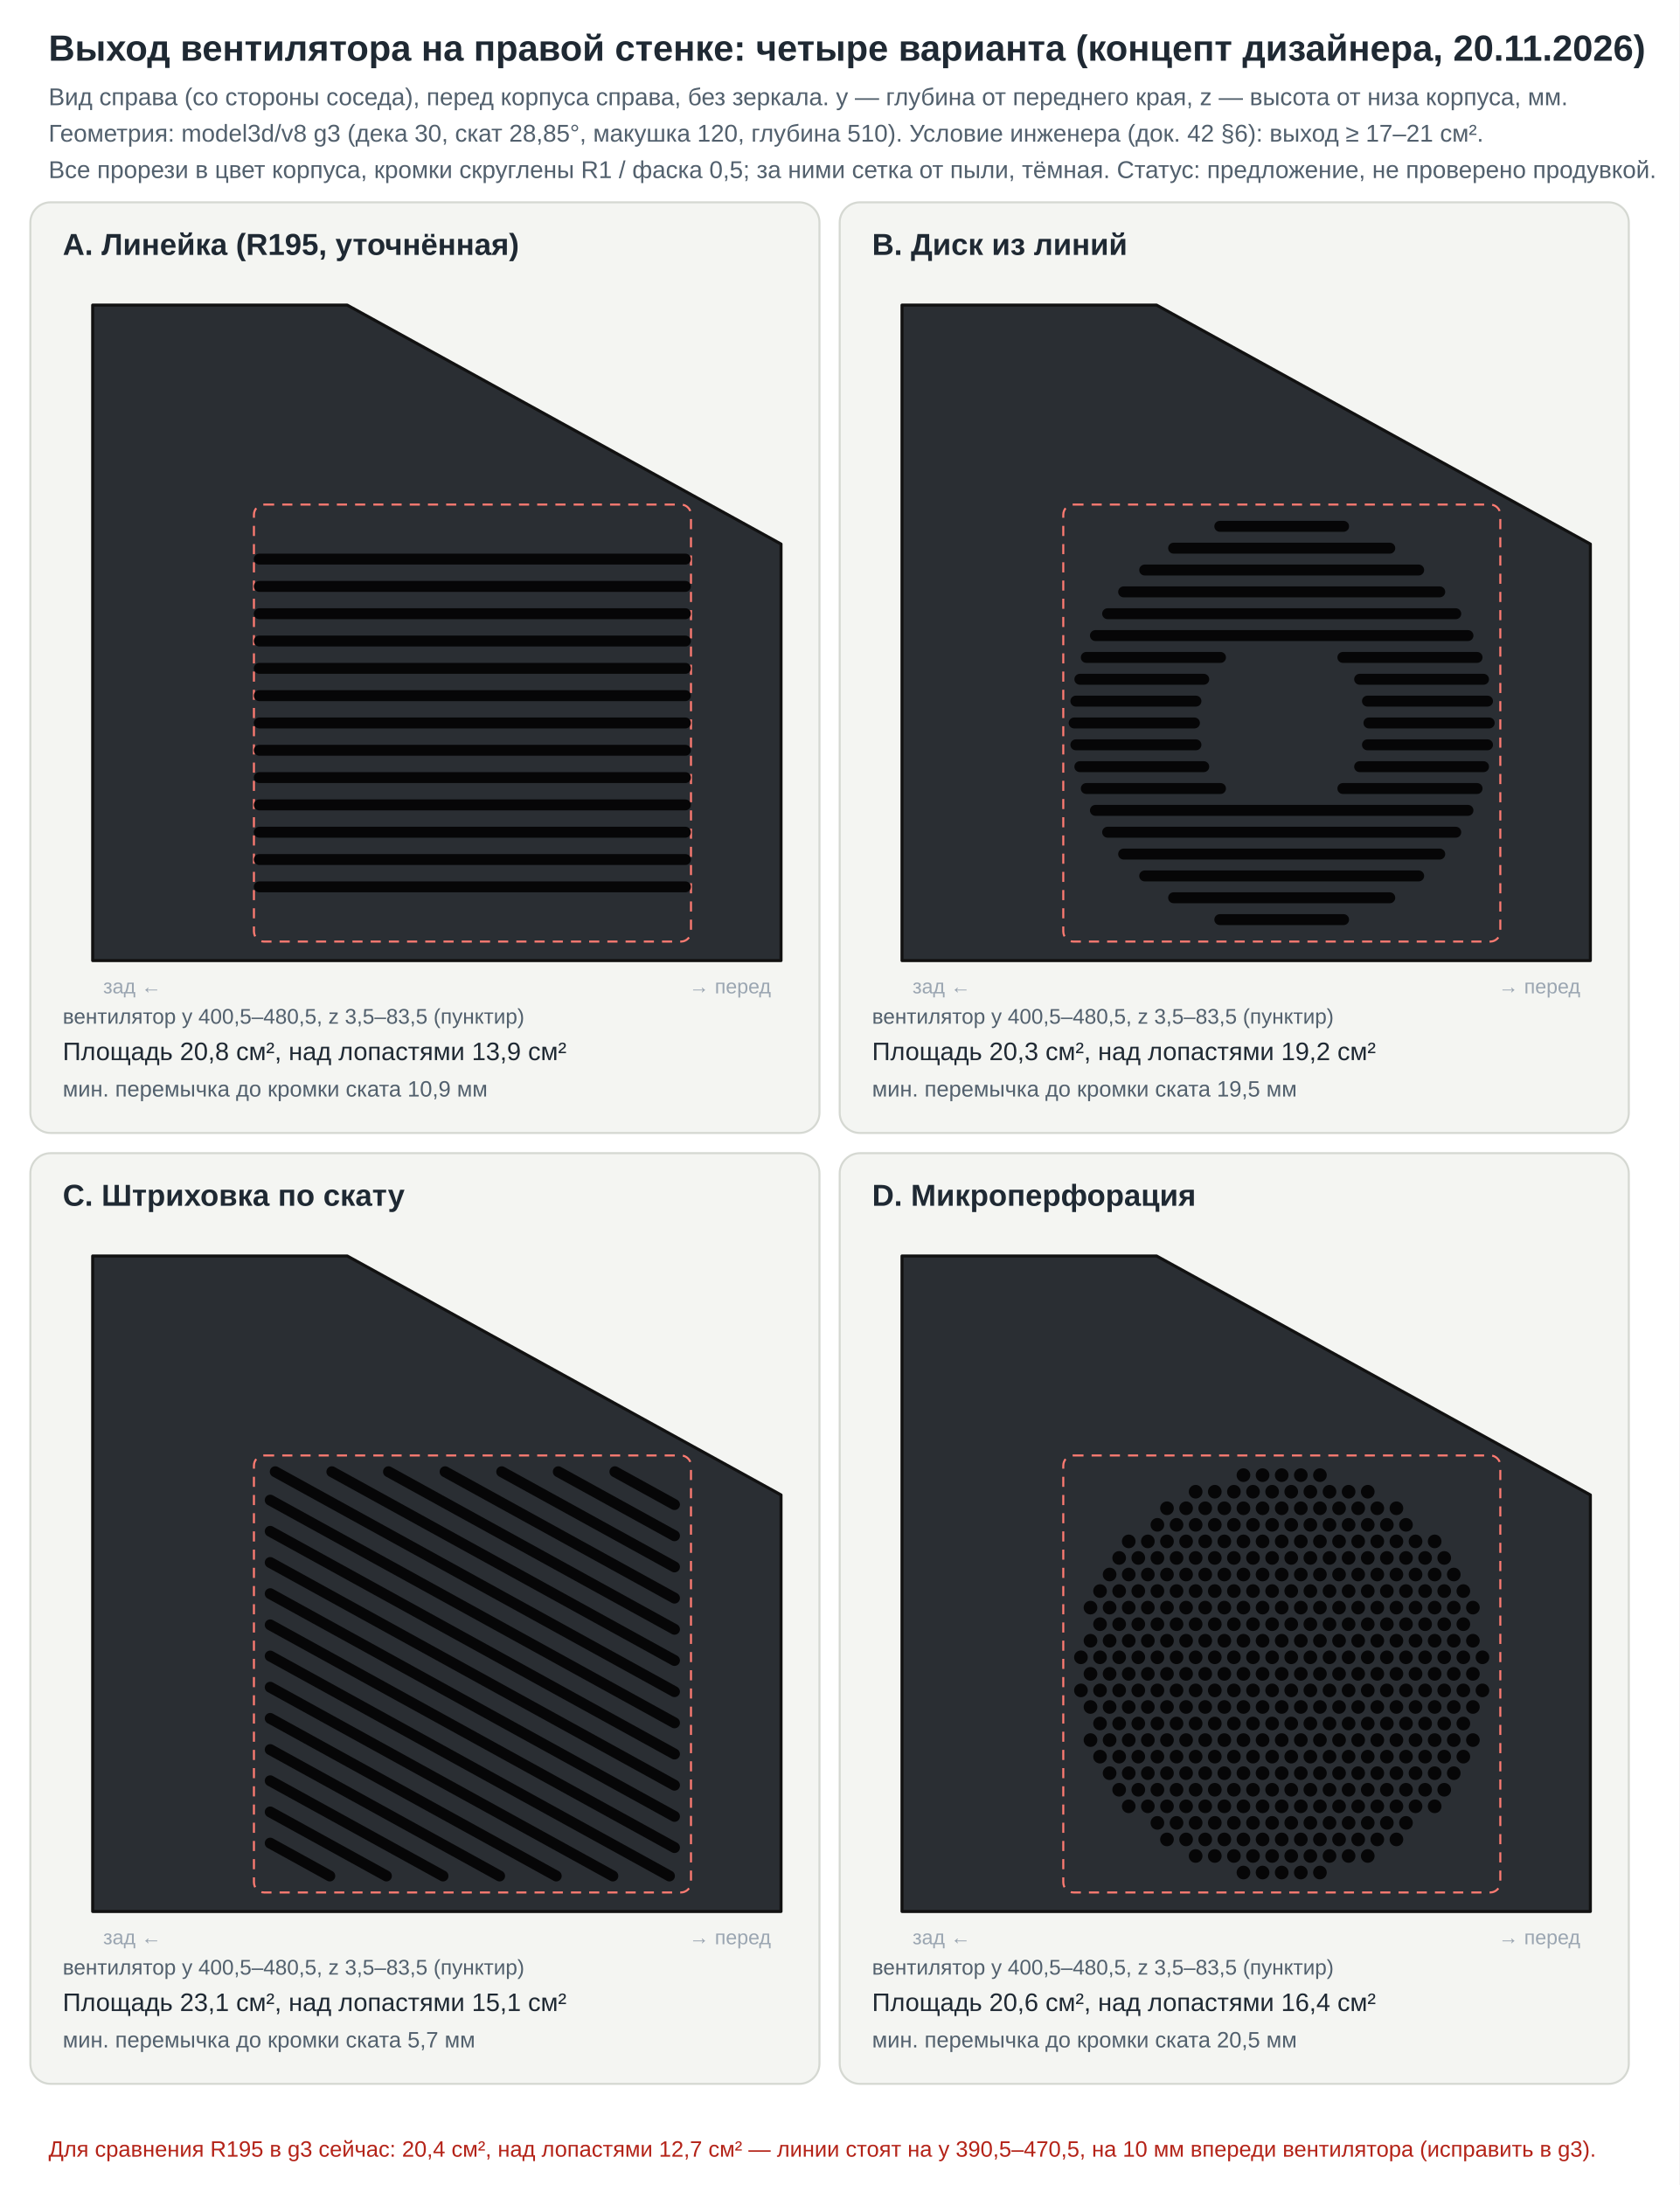
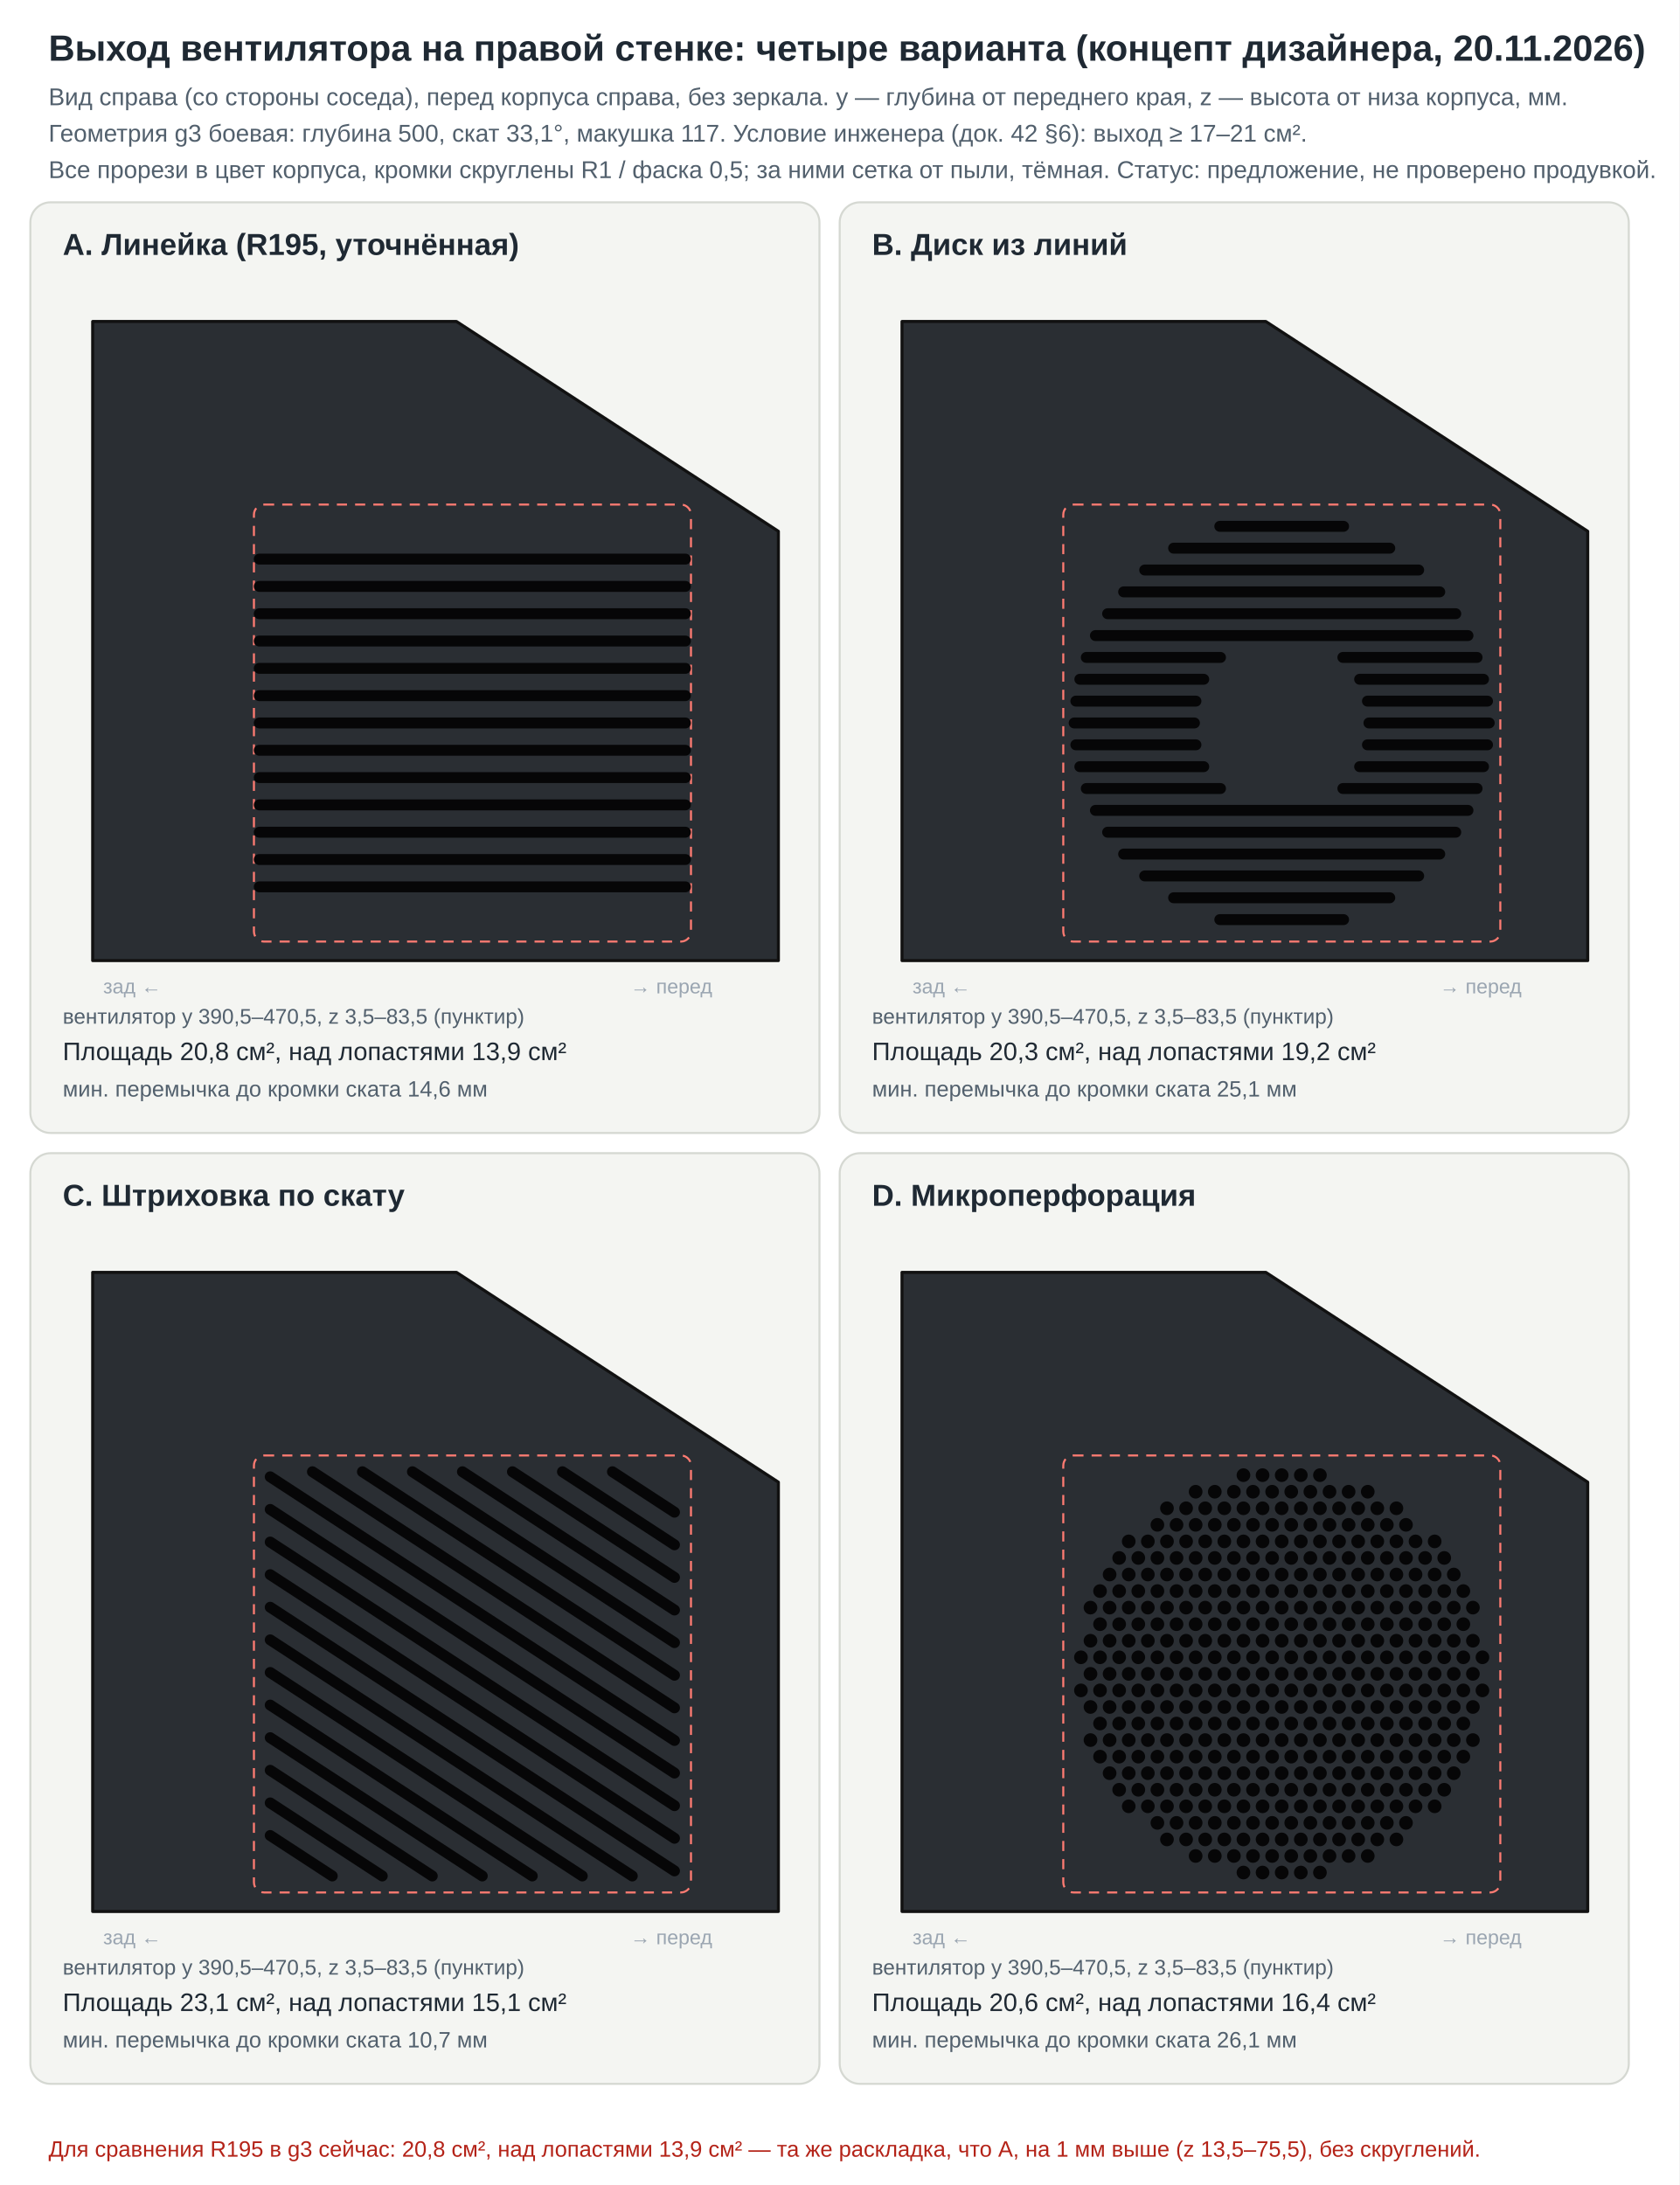
<svg xmlns="http://www.w3.org/2000/svg" viewBox="0 0 830 1080" width="830" height="1080" font-family="Segoe UI, Arial, sans-serif">
  <rect width="100%" height="100%" fill="#fff" />
  <text x="24" y="30" font-size="18" font-weight="700" fill="#1f2933">Выход вентилятора на правой стенке: четыре варианта (концепт дизайнера, 20.11.2026)</text>
  <text x="24" y="52" font-size="12" fill="#52606d">Вид справа (со стороны соседа), перед корпуса справа, без зеркала. y — глубина от переднего края, z — высота от низа корпуса, мм.</text>
-   <text x="24" y="70" font-size="12" fill="#52606d">Геометрия: model3d/v8 g3 (дека 30, скат 28,85°, макушка 120, глубина 510). Условие инженера (док. 42 §6): выход ≥ 17–21 см².</text>
+   <text x="24" y="70" font-size="12" fill="#52606d">Геометрия g3 боевая: глубина 500, скат 33,1°, макушка 117. Условие инженера (док. 42 §6): выход ≥ 17–21 см².</text>
  <text x="24" y="88" font-size="12" fill="#52606d">Все прорези в цвет корпуса, кромки скруглены R1 / фаска 0,5; за ними сетка от пыли, тёмная. Статус: предложение, не проверено продувкой.</text>
  <rect x="15" y="100" width="390" height="460" rx="10" fill="#f4f5f2" stroke="#d5d8d2" />
  <text x="31" y="126" font-size="15" font-weight="700" fill="#1f2933">A. Линейка (R195, уточнённая)</text>
-   <polygon points="386.0,474.8 386.0,268.9 342.8,245.1 171.6,150.8 45.8,150.8 45.8,474.8" fill="#2a2e33" stroke="#111" stroke-width="1.5" stroke-linejoin="round" />
+   <polygon points="384.7,474.8 384.7,262.6 225.6,158.9 45.8,158.9 45.8,474.8" fill="#2a2e33" stroke="#111" stroke-width="1.5" stroke-linejoin="round" />
  <rect x="125.5" y="249.4" width="216.0" height="216.0" rx="5" fill="none" stroke="#ff7b72" stroke-width="1" stroke-dasharray="5 4" />
  <rect x="125.45" y="435.65" width="216.00" height="5.40" rx="2.70" fill="#060607" />
  <rect x="125.45" y="422.15" width="216.00" height="5.40" rx="2.70" fill="#060607" />
  <rect x="125.45" y="408.65" width="216.00" height="5.40" rx="2.70" fill="#060607" />
  <rect x="125.45" y="395.15" width="216.00" height="5.40" rx="2.70" fill="#060607" />
  <rect x="125.45" y="381.65" width="216.00" height="5.40" rx="2.70" fill="#060607" />
  <rect x="125.45" y="368.15" width="216.00" height="5.40" rx="2.70" fill="#060607" />
  <rect x="125.45" y="354.65" width="216.00" height="5.40" rx="2.70" fill="#060607" />
  <rect x="125.45" y="341.15" width="216.00" height="5.40" rx="2.70" fill="#060607" />
  <rect x="125.45" y="327.65" width="216.00" height="5.40" rx="2.70" fill="#060607" />
  <rect x="125.45" y="314.15" width="216.00" height="5.40" rx="2.70" fill="#060607" />
  <rect x="125.45" y="300.65" width="216.00" height="5.40" rx="2.70" fill="#060607" />
  <rect x="125.45" y="287.15" width="216.00" height="5.40" rx="2.70" fill="#060607" />
  <rect x="125.45" y="273.65" width="216.00" height="5.40" rx="2.70" fill="#060607" />
-   <text x="31" y="506" font-size="10.5" fill="#52606d">вентилятор y 400,5–480,5, z 3,5–83,5 (пунктир)</text>
+   <text x="31" y="506" font-size="10.5" fill="#52606d">вентилятор y 390,5–470,5, z 3,5–83,5 (пунктир)</text>
  <text x="31" y="524" font-size="12.5" fill="#1f2933">Площадь 20,8 см², над лопастями 13,9 см²</text>
-   <text x="31" y="542" font-size="11" fill="#52606d">мин. перемычка до кромки ската 10,9 мм</text>
+   <text x="31" y="542" font-size="11" fill="#52606d">мин. перемычка до кромки ската 14,6 мм</text>
  <text x="51" y="491" font-size="10" fill="#9aa5b1">зад ←</text>
-   <text x="381" y="491" font-size="10" fill="#9aa5b1" text-anchor="end">→ перед</text>
+   <text x="352" y="491" font-size="10" fill="#9aa5b1" text-anchor="end">→ перед</text>
  <rect x="415" y="100" width="390" height="460" rx="10" fill="#f4f5f2" stroke="#d5d8d2" />
  <text x="431" y="126" font-size="15" font-weight="700" fill="#1f2933">B. Диск из линий</text>
-   <polygon points="786.0,474.8 786.0,268.9 742.8,245.1 571.6,150.8 445.8,150.8 445.8,474.8" fill="#2a2e33" stroke="#111" stroke-width="1.5" stroke-linejoin="round" />
+   <polygon points="784.7,474.8 784.7,262.6 625.6,158.9 445.8,158.9 445.8,474.8" fill="#2a2e33" stroke="#111" stroke-width="1.5" stroke-linejoin="round" />
  <rect x="525.5" y="249.4" width="216.0" height="216.0" rx="5" fill="none" stroke="#ff7b72" stroke-width="1" stroke-dasharray="5 4" />
  <rect x="600.16" y="451.85" width="66.58" height="5.40" rx="2.70" fill="#060607" />
  <rect x="577.33" y="441.05" width="112.24" height="5.40" rx="2.70" fill="#060607" />
  <rect x="563.04" y="430.25" width="140.81" height="5.40" rx="2.70" fill="#060607" />
  <rect x="552.63" y="419.45" width="161.64" height="5.40" rx="2.70" fill="#060607" />
  <rect x="544.72" y="408.65" width="177.46" height="5.40" rx="2.70" fill="#060607" />
  <rect x="538.68" y="397.85" width="189.54" height="5.40" rx="2.70" fill="#060607" />
  <rect x="660.98" y="387.05" width="71.74" height="5.40" rx="2.70" fill="#060607" />
  <rect x="534.17" y="387.05" width="71.74" height="5.40" rx="2.70" fill="#060607" />
  <rect x="669.27" y="376.25" width="66.64" height="5.40" rx="2.70" fill="#060607" />
  <rect x="530.99" y="376.25" width="66.64" height="5.40" rx="2.70" fill="#060607" />
  <rect x="673.13" y="365.45" width="64.75" height="5.40" rx="2.70" fill="#060607" />
  <rect x="529.02" y="365.45" width="64.75" height="5.40" rx="2.70" fill="#060607" />
  <rect x="673.86" y="354.65" width="64.86" height="5.40" rx="2.70" fill="#060607" />
  <rect x="528.18" y="354.65" width="64.86" height="5.40" rx="2.70" fill="#060607" />
  <rect x="673.13" y="343.85" width="64.75" height="5.40" rx="2.70" fill="#060607" />
  <rect x="529.02" y="343.85" width="64.75" height="5.40" rx="2.70" fill="#060607" />
  <rect x="669.27" y="333.05" width="66.64" height="5.40" rx="2.70" fill="#060607" />
  <rect x="530.99" y="333.05" width="66.64" height="5.40" rx="2.70" fill="#060607" />
  <rect x="660.98" y="322.25" width="71.74" height="5.40" rx="2.70" fill="#060607" />
  <rect x="534.17" y="322.25" width="71.74" height="5.40" rx="2.70" fill="#060607" />
  <rect x="538.68" y="311.45" width="189.54" height="5.40" rx="2.70" fill="#060607" />
  <rect x="544.72" y="300.65" width="177.46" height="5.40" rx="2.70" fill="#060607" />
  <rect x="552.63" y="289.85" width="161.64" height="5.40" rx="2.70" fill="#060607" />
  <rect x="563.04" y="279.05" width="140.81" height="5.40" rx="2.70" fill="#060607" />
  <rect x="577.33" y="268.25" width="112.24" height="5.40" rx="2.70" fill="#060607" />
  <rect x="600.16" y="257.45" width="66.58" height="5.40" rx="2.70" fill="#060607" />
-   <text x="431" y="506" font-size="10.5" fill="#52606d">вентилятор y 400,5–480,5, z 3,5–83,5 (пунктир)</text>
+   <text x="431" y="506" font-size="10.5" fill="#52606d">вентилятор y 390,5–470,5, z 3,5–83,5 (пунктир)</text>
  <text x="431" y="524" font-size="12.5" fill="#1f2933">Площадь 20,3 см², над лопастями 19,2 см²</text>
-   <text x="431" y="542" font-size="11" fill="#52606d">мин. перемычка до кромки ската 19,5 мм</text>
+   <text x="431" y="542" font-size="11" fill="#52606d">мин. перемычка до кромки ската 25,1 мм</text>
  <text x="451" y="491" font-size="10" fill="#9aa5b1">зад ←</text>
-   <text x="781" y="491" font-size="10" fill="#9aa5b1" text-anchor="end">→ перед</text>
+   <text x="752" y="491" font-size="10" fill="#9aa5b1" text-anchor="end">→ перед</text>
  <rect x="15" y="570" width="390" height="460" rx="10" fill="#f4f5f2" stroke="#d5d8d2" />
  <text x="31" y="596" font-size="15" font-weight="700" fill="#1f2933">C. Штриховка по скату</text>
-   <polygon points="386.0,944.8 386.0,738.9 342.8,715.1 171.6,620.8 45.8,620.8 45.8,944.8" fill="#2a2e33" stroke="#111" stroke-width="1.5" stroke-linejoin="round" />
+   <polygon points="384.7,944.8 384.7,732.6 225.6,628.9 45.8,628.9 45.8,944.8" fill="#2a2e33" stroke="#111" stroke-width="1.5" stroke-linejoin="round" />
  <rect x="125.5" y="719.4" width="216.0" height="216.0" rx="5" fill="none" stroke="#ff7b72" stroke-width="1" stroke-dasharray="5 4" />
-   <line x1="162.99" y1="927.25" x2="133.55" y2="911.03" stroke="#060607" stroke-width="5.40" stroke-linecap="round" />
-   <line x1="190.97" y1="927.25" x2="133.55" y2="895.62" stroke="#060607" stroke-width="5.40" stroke-linecap="round" />
-   <line x1="218.94" y1="927.25" x2="133.55" y2="880.21" stroke="#060607" stroke-width="5.40" stroke-linecap="round" />
-   <line x1="246.92" y1="927.25" x2="133.55" y2="864.79" stroke="#060607" stroke-width="5.40" stroke-linecap="round" />
-   <line x1="274.90" y1="927.25" x2="133.55" y2="849.38" stroke="#060607" stroke-width="5.40" stroke-linecap="round" />
-   <line x1="302.88" y1="927.25" x2="133.55" y2="833.97" stroke="#060607" stroke-width="5.40" stroke-linecap="round" />
-   <line x1="330.86" y1="927.25" x2="133.55" y2="818.55" stroke="#060607" stroke-width="5.40" stroke-linecap="round" />
-   <line x1="333.35" y1="913.21" x2="133.55" y2="803.14" stroke="#060607" stroke-width="5.40" stroke-linecap="round" />
-   <line x1="333.35" y1="897.80" x2="133.55" y2="787.73" stroke="#060607" stroke-width="5.40" stroke-linecap="round" />
-   <line x1="333.35" y1="882.38" x2="133.55" y2="772.32" stroke="#060607" stroke-width="5.40" stroke-linecap="round" />
-   <line x1="333.35" y1="866.97" x2="133.55" y2="756.90" stroke="#060607" stroke-width="5.40" stroke-linecap="round" />
-   <line x1="333.35" y1="851.56" x2="133.55" y2="741.49" stroke="#060607" stroke-width="5.40" stroke-linecap="round" />
-   <line x1="333.35" y1="836.15" x2="136.04" y2="727.45" stroke="#060607" stroke-width="5.40" stroke-linecap="round" />
-   <line x1="333.35" y1="820.73" x2="164.02" y2="727.45" stroke="#060607" stroke-width="5.40" stroke-linecap="round" />
-   <line x1="333.35" y1="805.32" x2="192.00" y2="727.45" stroke="#060607" stroke-width="5.40" stroke-linecap="round" />
-   <line x1="333.35" y1="789.91" x2="219.98" y2="727.45" stroke="#060607" stroke-width="5.40" stroke-linecap="round" />
-   <line x1="333.35" y1="774.49" x2="247.96" y2="727.45" stroke="#060607" stroke-width="5.40" stroke-linecap="round" />
-   <line x1="333.35" y1="759.08" x2="275.93" y2="727.45" stroke="#060607" stroke-width="5.40" stroke-linecap="round" />
-   <line x1="333.35" y1="743.67" x2="303.91" y2="727.45" stroke="#060607" stroke-width="5.40" stroke-linecap="round" />
-   <text x="31" y="976" font-size="10.5" fill="#52606d">вентилятор y 400,5–480,5, z 3,5–83,5 (пунктир)</text>
+   <line x1="164.21" y1="927.25" x2="133.55" y2="907.25" stroke="#060607" stroke-width="5.40" stroke-linecap="round" />
+   <line x1="188.92" y1="927.25" x2="133.55" y2="891.14" stroke="#060607" stroke-width="5.40" stroke-linecap="round" />
+   <line x1="213.64" y1="927.25" x2="133.55" y2="875.02" stroke="#060607" stroke-width="5.40" stroke-linecap="round" />
+   <line x1="238.35" y1="927.25" x2="133.55" y2="858.90" stroke="#060607" stroke-width="5.40" stroke-linecap="round" />
+   <line x1="263.06" y1="927.25" x2="133.55" y2="842.78" stroke="#060607" stroke-width="5.40" stroke-linecap="round" />
+   <line x1="287.78" y1="927.25" x2="133.55" y2="826.67" stroke="#060607" stroke-width="5.40" stroke-linecap="round" />
+   <line x1="312.49" y1="927.25" x2="133.55" y2="810.55" stroke="#060607" stroke-width="5.40" stroke-linecap="round" />
+   <line x1="333.35" y1="924.74" x2="133.55" y2="794.43" stroke="#060607" stroke-width="5.40" stroke-linecap="round" />
+   <line x1="333.35" y1="908.62" x2="133.55" y2="778.32" stroke="#060607" stroke-width="5.40" stroke-linecap="round" />
+   <line x1="333.35" y1="892.50" x2="133.55" y2="762.20" stroke="#060607" stroke-width="5.40" stroke-linecap="round" />
+   <line x1="333.35" y1="876.38" x2="133.55" y2="746.08" stroke="#060607" stroke-width="5.40" stroke-linecap="round" />
+   <line x1="333.35" y1="860.27" x2="133.55" y2="729.96" stroke="#060607" stroke-width="5.40" stroke-linecap="round" />
+   <line x1="333.35" y1="844.15" x2="154.41" y2="727.45" stroke="#060607" stroke-width="5.40" stroke-linecap="round" />
+   <line x1="333.35" y1="828.03" x2="179.12" y2="727.45" stroke="#060607" stroke-width="5.40" stroke-linecap="round" />
+   <line x1="333.35" y1="811.92" x2="203.84" y2="727.45" stroke="#060607" stroke-width="5.40" stroke-linecap="round" />
+   <line x1="333.35" y1="795.80" x2="228.55" y2="727.45" stroke="#060607" stroke-width="5.40" stroke-linecap="round" />
+   <line x1="333.35" y1="779.68" x2="253.26" y2="727.45" stroke="#060607" stroke-width="5.40" stroke-linecap="round" />
+   <line x1="333.35" y1="763.56" x2="277.98" y2="727.45" stroke="#060607" stroke-width="5.40" stroke-linecap="round" />
+   <line x1="333.35" y1="747.45" x2="302.69" y2="727.45" stroke="#060607" stroke-width="5.40" stroke-linecap="round" />
+   <text x="31" y="976" font-size="10.5" fill="#52606d">вентилятор y 390,5–470,5, z 3,5–83,5 (пунктир)</text>
  <text x="31" y="994" font-size="12.5" fill="#1f2933">Площадь 23,1 см², над лопастями 15,1 см²</text>
-   <text x="31" y="1012" font-size="11" fill="#52606d">мин. перемычка до кромки ската 5,7 мм</text>
+   <text x="31" y="1012" font-size="11" fill="#52606d">мин. перемычка до кромки ската 10,7 мм</text>
  <text x="51" y="961" font-size="10" fill="#9aa5b1">зад ←</text>
-   <text x="381" y="961" font-size="10" fill="#9aa5b1" text-anchor="end">→ перед</text>
+   <text x="352" y="961" font-size="10" fill="#9aa5b1" text-anchor="end">→ перед</text>
  <rect x="415" y="570" width="390" height="460" rx="10" fill="#f4f5f2" stroke="#d5d8d2" />
  <text x="431" y="596" font-size="15" font-weight="700" fill="#1f2933">D. Микроперфорация</text>
-   <polygon points="786.0,944.8 786.0,738.9 742.8,715.1 571.6,620.8 445.8,620.8 445.8,944.8" fill="#2a2e33" stroke="#111" stroke-width="1.5" stroke-linejoin="round" />
+   <polygon points="784.7,944.8 784.7,732.6 625.6,628.9 445.8,628.9 445.8,944.8" fill="#2a2e33" stroke="#111" stroke-width="1.5" stroke-linejoin="round" />
  <rect x="525.5" y="719.4" width="216.0" height="216.0" rx="5" fill="none" stroke="#ff7b72" stroke-width="1" stroke-dasharray="5 4" />
  <circle cx="652.35" cy="925.56" r="3.38" fill="#060607" />
  <circle cx="642.90" cy="925.56" r="3.38" fill="#060607" />
  <circle cx="633.45" cy="925.56" r="3.38" fill="#060607" />
  <circle cx="624.00" cy="925.56" r="3.38" fill="#060607" />
  <circle cx="614.55" cy="925.56" r="3.38" fill="#060607" />
  <circle cx="675.98" cy="917.37" r="3.38" fill="#060607" />
  <circle cx="666.52" cy="917.37" r="3.38" fill="#060607" />
  <circle cx="657.08" cy="917.37" r="3.38" fill="#060607" />
  <circle cx="647.62" cy="917.37" r="3.38" fill="#060607" />
  <circle cx="638.17" cy="917.37" r="3.38" fill="#060607" />
  <circle cx="628.73" cy="917.37" r="3.38" fill="#060607" />
  <circle cx="619.27" cy="917.37" r="3.38" fill="#060607" />
  <circle cx="609.83" cy="917.37" r="3.38" fill="#060607" />
  <circle cx="600.38" cy="917.37" r="3.38" fill="#060607" />
  <circle cx="590.92" cy="917.37" r="3.38" fill="#060607" />
  <circle cx="690.15" cy="909.19" r="3.38" fill="#060607" />
  <circle cx="680.70" cy="909.19" r="3.38" fill="#060607" />
  <circle cx="671.25" cy="909.19" r="3.38" fill="#060607" />
  <circle cx="661.80" cy="909.19" r="3.38" fill="#060607" />
  <circle cx="652.35" cy="909.19" r="3.38" fill="#060607" />
  <circle cx="642.90" cy="909.19" r="3.38" fill="#060607" />
  <circle cx="633.45" cy="909.19" r="3.38" fill="#060607" />
  <circle cx="624.00" cy="909.19" r="3.38" fill="#060607" />
  <circle cx="614.55" cy="909.19" r="3.38" fill="#060607" />
  <circle cx="605.10" cy="909.19" r="3.38" fill="#060607" />
  <circle cx="595.65" cy="909.19" r="3.38" fill="#060607" />
  <circle cx="586.20" cy="909.19" r="3.38" fill="#060607" />
  <circle cx="576.75" cy="909.19" r="3.38" fill="#060607" />
  <circle cx="694.88" cy="901.01" r="3.38" fill="#060607" />
  <circle cx="685.42" cy="901.01" r="3.38" fill="#060607" />
  <circle cx="675.98" cy="901.01" r="3.38" fill="#060607" />
  <circle cx="666.52" cy="901.01" r="3.38" fill="#060607" />
  <circle cx="657.08" cy="901.01" r="3.38" fill="#060607" />
  <circle cx="647.62" cy="901.01" r="3.38" fill="#060607" />
  <circle cx="638.17" cy="901.01" r="3.38" fill="#060607" />
  <circle cx="628.73" cy="901.01" r="3.38" fill="#060607" />
  <circle cx="619.27" cy="901.01" r="3.38" fill="#060607" />
  <circle cx="609.83" cy="901.01" r="3.38" fill="#060607" />
  <circle cx="600.38" cy="901.01" r="3.38" fill="#060607" />
  <circle cx="590.92" cy="901.01" r="3.38" fill="#060607" />
  <circle cx="581.48" cy="901.01" r="3.38" fill="#060607" />
  <circle cx="572.02" cy="901.01" r="3.38" fill="#060607" />
  <circle cx="709.05" cy="892.82" r="3.38" fill="#060607" />
  <circle cx="699.60" cy="892.82" r="3.38" fill="#060607" />
  <circle cx="690.15" cy="892.82" r="3.38" fill="#060607" />
  <circle cx="680.70" cy="892.82" r="3.38" fill="#060607" />
  <circle cx="671.25" cy="892.82" r="3.38" fill="#060607" />
  <circle cx="661.80" cy="892.82" r="3.38" fill="#060607" />
  <circle cx="652.35" cy="892.82" r="3.38" fill="#060607" />
  <circle cx="642.90" cy="892.82" r="3.38" fill="#060607" />
  <circle cx="633.45" cy="892.82" r="3.38" fill="#060607" />
  <circle cx="624.00" cy="892.82" r="3.38" fill="#060607" />
  <circle cx="614.55" cy="892.82" r="3.38" fill="#060607" />
  <circle cx="605.10" cy="892.82" r="3.38" fill="#060607" />
  <circle cx="595.65" cy="892.82" r="3.38" fill="#060607" />
  <circle cx="586.20" cy="892.82" r="3.38" fill="#060607" />
  <circle cx="576.75" cy="892.82" r="3.38" fill="#060607" />
  <circle cx="567.30" cy="892.82" r="3.38" fill="#060607" />
  <circle cx="557.85" cy="892.82" r="3.38" fill="#060607" />
  <circle cx="713.78" cy="884.64" r="3.38" fill="#060607" />
  <circle cx="704.33" cy="884.64" r="3.38" fill="#060607" />
  <circle cx="694.88" cy="884.64" r="3.38" fill="#060607" />
  <circle cx="685.42" cy="884.64" r="3.38" fill="#060607" />
  <circle cx="675.98" cy="884.64" r="3.38" fill="#060607" />
  <circle cx="666.52" cy="884.64" r="3.38" fill="#060607" />
  <circle cx="657.08" cy="884.64" r="3.38" fill="#060607" />
  <circle cx="647.62" cy="884.64" r="3.38" fill="#060607" />
  <circle cx="638.17" cy="884.64" r="3.38" fill="#060607" />
  <circle cx="628.73" cy="884.64" r="3.38" fill="#060607" />
  <circle cx="619.27" cy="884.64" r="3.38" fill="#060607" />
  <circle cx="609.83" cy="884.64" r="3.38" fill="#060607" />
  <circle cx="600.38" cy="884.64" r="3.38" fill="#060607" />
  <circle cx="590.92" cy="884.64" r="3.38" fill="#060607" />
  <circle cx="581.48" cy="884.64" r="3.38" fill="#060607" />
  <circle cx="572.02" cy="884.64" r="3.38" fill="#060607" />
  <circle cx="562.58" cy="884.64" r="3.38" fill="#060607" />
  <circle cx="553.12" cy="884.64" r="3.38" fill="#060607" />
  <circle cx="718.50" cy="876.45" r="3.38" fill="#060607" />
  <circle cx="709.05" cy="876.45" r="3.38" fill="#060607" />
  <circle cx="699.60" cy="876.45" r="3.38" fill="#060607" />
  <circle cx="690.15" cy="876.45" r="3.38" fill="#060607" />
  <circle cx="680.70" cy="876.45" r="3.38" fill="#060607" />
  <circle cx="671.25" cy="876.45" r="3.38" fill="#060607" />
  <circle cx="661.80" cy="876.45" r="3.38" fill="#060607" />
  <circle cx="652.35" cy="876.45" r="3.38" fill="#060607" />
  <circle cx="642.90" cy="876.45" r="3.38" fill="#060607" />
  <circle cx="633.45" cy="876.45" r="3.38" fill="#060607" />
  <circle cx="624.00" cy="876.45" r="3.38" fill="#060607" />
  <circle cx="614.55" cy="876.45" r="3.38" fill="#060607" />
  <circle cx="605.10" cy="876.45" r="3.38" fill="#060607" />
  <circle cx="595.65" cy="876.45" r="3.38" fill="#060607" />
  <circle cx="586.20" cy="876.45" r="3.38" fill="#060607" />
  <circle cx="576.75" cy="876.45" r="3.38" fill="#060607" />
  <circle cx="567.30" cy="876.45" r="3.38" fill="#060607" />
  <circle cx="557.85" cy="876.45" r="3.38" fill="#060607" />
  <circle cx="548.40" cy="876.45" r="3.38" fill="#060607" />
  <circle cx="723.23" cy="868.27" r="3.38" fill="#060607" />
  <circle cx="713.78" cy="868.27" r="3.38" fill="#060607" />
  <circle cx="704.33" cy="868.27" r="3.38" fill="#060607" />
  <circle cx="694.88" cy="868.27" r="3.38" fill="#060607" />
  <circle cx="685.42" cy="868.27" r="3.38" fill="#060607" />
  <circle cx="675.98" cy="868.27" r="3.38" fill="#060607" />
  <circle cx="666.52" cy="868.27" r="3.38" fill="#060607" />
  <circle cx="657.08" cy="868.27" r="3.38" fill="#060607" />
  <circle cx="647.62" cy="868.27" r="3.38" fill="#060607" />
  <circle cx="638.17" cy="868.27" r="3.38" fill="#060607" />
  <circle cx="628.73" cy="868.27" r="3.38" fill="#060607" />
  <circle cx="619.27" cy="868.27" r="3.38" fill="#060607" />
  <circle cx="609.83" cy="868.27" r="3.38" fill="#060607" />
  <circle cx="600.38" cy="868.27" r="3.38" fill="#060607" />
  <circle cx="590.92" cy="868.27" r="3.38" fill="#060607" />
  <circle cx="581.48" cy="868.27" r="3.38" fill="#060607" />
  <circle cx="572.02" cy="868.27" r="3.38" fill="#060607" />
  <circle cx="562.58" cy="868.27" r="3.38" fill="#060607" />
  <circle cx="553.12" cy="868.27" r="3.38" fill="#060607" />
  <circle cx="543.67" cy="868.27" r="3.38" fill="#060607" />
  <circle cx="727.95" cy="860.09" r="3.38" fill="#060607" />
  <circle cx="718.50" cy="860.09" r="3.38" fill="#060607" />
  <circle cx="709.05" cy="860.09" r="3.38" fill="#060607" />
  <circle cx="699.60" cy="860.09" r="3.38" fill="#060607" />
  <circle cx="690.15" cy="860.09" r="3.38" fill="#060607" />
  <circle cx="680.70" cy="860.09" r="3.38" fill="#060607" />
  <circle cx="671.25" cy="860.09" r="3.38" fill="#060607" />
  <circle cx="661.80" cy="860.09" r="3.38" fill="#060607" />
  <circle cx="652.35" cy="860.09" r="3.38" fill="#060607" />
  <circle cx="642.90" cy="860.09" r="3.38" fill="#060607" />
  <circle cx="633.45" cy="860.09" r="3.38" fill="#060607" />
  <circle cx="624.00" cy="860.09" r="3.38" fill="#060607" />
  <circle cx="614.55" cy="860.09" r="3.38" fill="#060607" />
  <circle cx="605.10" cy="860.09" r="3.38" fill="#060607" />
  <circle cx="595.65" cy="860.09" r="3.38" fill="#060607" />
  <circle cx="586.20" cy="860.09" r="3.38" fill="#060607" />
  <circle cx="576.75" cy="860.09" r="3.38" fill="#060607" />
  <circle cx="567.30" cy="860.09" r="3.38" fill="#060607" />
  <circle cx="557.85" cy="860.09" r="3.38" fill="#060607" />
  <circle cx="548.40" cy="860.09" r="3.38" fill="#060607" />
  <circle cx="538.95" cy="860.09" r="3.38" fill="#060607" />
  <circle cx="723.23" cy="851.90" r="3.38" fill="#060607" />
  <circle cx="713.78" cy="851.90" r="3.38" fill="#060607" />
  <circle cx="704.33" cy="851.90" r="3.38" fill="#060607" />
  <circle cx="694.88" cy="851.90" r="3.38" fill="#060607" />
  <circle cx="685.42" cy="851.90" r="3.38" fill="#060607" />
  <circle cx="675.98" cy="851.90" r="3.38" fill="#060607" />
  <circle cx="666.52" cy="851.90" r="3.38" fill="#060607" />
  <circle cx="657.08" cy="851.90" r="3.38" fill="#060607" />
  <circle cx="647.62" cy="851.90" r="3.38" fill="#060607" />
  <circle cx="638.17" cy="851.90" r="3.38" fill="#060607" />
  <circle cx="628.73" cy="851.90" r="3.38" fill="#060607" />
  <circle cx="619.27" cy="851.90" r="3.38" fill="#060607" />
  <circle cx="609.83" cy="851.90" r="3.38" fill="#060607" />
  <circle cx="600.38" cy="851.90" r="3.38" fill="#060607" />
  <circle cx="590.92" cy="851.90" r="3.38" fill="#060607" />
  <circle cx="581.48" cy="851.90" r="3.38" fill="#060607" />
  <circle cx="572.02" cy="851.90" r="3.38" fill="#060607" />
  <circle cx="562.58" cy="851.90" r="3.38" fill="#060607" />
  <circle cx="553.12" cy="851.90" r="3.38" fill="#060607" />
  <circle cx="543.67" cy="851.90" r="3.38" fill="#060607" />
  <circle cx="727.95" cy="843.72" r="3.38" fill="#060607" />
  <circle cx="718.50" cy="843.72" r="3.38" fill="#060607" />
  <circle cx="709.05" cy="843.72" r="3.38" fill="#060607" />
  <circle cx="699.60" cy="843.72" r="3.38" fill="#060607" />
  <circle cx="690.15" cy="843.72" r="3.38" fill="#060607" />
  <circle cx="680.70" cy="843.72" r="3.38" fill="#060607" />
  <circle cx="671.25" cy="843.72" r="3.38" fill="#060607" />
  <circle cx="661.80" cy="843.72" r="3.38" fill="#060607" />
  <circle cx="652.35" cy="843.72" r="3.38" fill="#060607" />
  <circle cx="642.90" cy="843.72" r="3.38" fill="#060607" />
  <circle cx="633.45" cy="843.72" r="3.38" fill="#060607" />
  <circle cx="624.00" cy="843.72" r="3.38" fill="#060607" />
  <circle cx="614.55" cy="843.72" r="3.38" fill="#060607" />
  <circle cx="605.10" cy="843.72" r="3.38" fill="#060607" />
  <circle cx="595.65" cy="843.72" r="3.38" fill="#060607" />
  <circle cx="586.20" cy="843.72" r="3.38" fill="#060607" />
  <circle cx="576.75" cy="843.72" r="3.38" fill="#060607" />
  <circle cx="567.30" cy="843.72" r="3.38" fill="#060607" />
  <circle cx="557.85" cy="843.72" r="3.38" fill="#060607" />
  <circle cx="548.40" cy="843.72" r="3.38" fill="#060607" />
  <circle cx="538.95" cy="843.72" r="3.38" fill="#060607" />
  <circle cx="732.67" cy="835.53" r="3.38" fill="#060607" />
  <circle cx="723.23" cy="835.53" r="3.38" fill="#060607" />
  <circle cx="713.78" cy="835.53" r="3.38" fill="#060607" />
  <circle cx="704.33" cy="835.53" r="3.38" fill="#060607" />
  <circle cx="694.88" cy="835.53" r="3.38" fill="#060607" />
  <circle cx="685.42" cy="835.53" r="3.38" fill="#060607" />
  <circle cx="675.98" cy="835.53" r="3.38" fill="#060607" />
  <circle cx="666.52" cy="835.53" r="3.38" fill="#060607" />
  <circle cx="657.08" cy="835.53" r="3.38" fill="#060607" />
  <circle cx="647.62" cy="835.53" r="3.38" fill="#060607" />
  <circle cx="638.17" cy="835.53" r="3.38" fill="#060607" />
  <circle cx="628.73" cy="835.53" r="3.38" fill="#060607" />
  <circle cx="619.27" cy="835.53" r="3.38" fill="#060607" />
  <circle cx="609.83" cy="835.53" r="3.38" fill="#060607" />
  <circle cx="600.38" cy="835.53" r="3.38" fill="#060607" />
  <circle cx="590.92" cy="835.53" r="3.38" fill="#060607" />
  <circle cx="581.48" cy="835.53" r="3.38" fill="#060607" />
  <circle cx="572.02" cy="835.53" r="3.38" fill="#060607" />
  <circle cx="562.58" cy="835.53" r="3.38" fill="#060607" />
  <circle cx="553.12" cy="835.53" r="3.38" fill="#060607" />
  <circle cx="543.67" cy="835.53" r="3.38" fill="#060607" />
  <circle cx="534.23" cy="835.53" r="3.38" fill="#060607" />
  <circle cx="727.95" cy="827.35" r="3.38" fill="#060607" />
  <circle cx="718.50" cy="827.35" r="3.38" fill="#060607" />
  <circle cx="709.05" cy="827.35" r="3.38" fill="#060607" />
  <circle cx="699.60" cy="827.35" r="3.38" fill="#060607" />
  <circle cx="690.15" cy="827.35" r="3.38" fill="#060607" />
  <circle cx="680.70" cy="827.35" r="3.38" fill="#060607" />
  <circle cx="671.25" cy="827.35" r="3.38" fill="#060607" />
  <circle cx="661.80" cy="827.35" r="3.38" fill="#060607" />
  <circle cx="652.35" cy="827.35" r="3.38" fill="#060607" />
  <circle cx="642.90" cy="827.35" r="3.38" fill="#060607" />
  <circle cx="633.45" cy="827.35" r="3.38" fill="#060607" />
  <circle cx="624.00" cy="827.35" r="3.38" fill="#060607" />
  <circle cx="614.55" cy="827.35" r="3.38" fill="#060607" />
  <circle cx="605.10" cy="827.35" r="3.38" fill="#060607" />
  <circle cx="595.65" cy="827.35" r="3.38" fill="#060607" />
  <circle cx="586.20" cy="827.35" r="3.38" fill="#060607" />
  <circle cx="576.75" cy="827.35" r="3.38" fill="#060607" />
  <circle cx="567.30" cy="827.35" r="3.38" fill="#060607" />
  <circle cx="557.85" cy="827.35" r="3.38" fill="#060607" />
  <circle cx="548.40" cy="827.35" r="3.38" fill="#060607" />
  <circle cx="538.95" cy="827.35" r="3.38" fill="#060607" />
  <circle cx="732.67" cy="819.17" r="3.38" fill="#060607" />
  <circle cx="723.23" cy="819.17" r="3.38" fill="#060607" />
  <circle cx="713.78" cy="819.17" r="3.38" fill="#060607" />
  <circle cx="704.33" cy="819.17" r="3.38" fill="#060607" />
  <circle cx="694.88" cy="819.17" r="3.38" fill="#060607" />
  <circle cx="685.42" cy="819.17" r="3.38" fill="#060607" />
  <circle cx="675.98" cy="819.17" r="3.38" fill="#060607" />
  <circle cx="666.52" cy="819.17" r="3.38" fill="#060607" />
  <circle cx="657.08" cy="819.17" r="3.38" fill="#060607" />
  <circle cx="647.62" cy="819.17" r="3.38" fill="#060607" />
  <circle cx="638.17" cy="819.17" r="3.38" fill="#060607" />
  <circle cx="628.73" cy="819.17" r="3.38" fill="#060607" />
  <circle cx="619.27" cy="819.17" r="3.38" fill="#060607" />
  <circle cx="609.83" cy="819.17" r="3.38" fill="#060607" />
  <circle cx="600.38" cy="819.17" r="3.38" fill="#060607" />
  <circle cx="590.92" cy="819.17" r="3.38" fill="#060607" />
  <circle cx="581.48" cy="819.17" r="3.38" fill="#060607" />
  <circle cx="572.02" cy="819.17" r="3.38" fill="#060607" />
  <circle cx="562.58" cy="819.17" r="3.38" fill="#060607" />
  <circle cx="553.12" cy="819.17" r="3.38" fill="#060607" />
  <circle cx="543.67" cy="819.17" r="3.38" fill="#060607" />
  <circle cx="534.23" cy="819.17" r="3.38" fill="#060607" />
  <circle cx="727.95" cy="810.98" r="3.38" fill="#060607" />
  <circle cx="718.50" cy="810.98" r="3.38" fill="#060607" />
  <circle cx="709.05" cy="810.98" r="3.38" fill="#060607" />
  <circle cx="699.60" cy="810.98" r="3.38" fill="#060607" />
  <circle cx="690.15" cy="810.98" r="3.38" fill="#060607" />
  <circle cx="680.70" cy="810.98" r="3.38" fill="#060607" />
  <circle cx="671.25" cy="810.98" r="3.38" fill="#060607" />
  <circle cx="661.80" cy="810.98" r="3.38" fill="#060607" />
  <circle cx="652.35" cy="810.98" r="3.38" fill="#060607" />
  <circle cx="642.90" cy="810.98" r="3.38" fill="#060607" />
  <circle cx="633.45" cy="810.98" r="3.38" fill="#060607" />
  <circle cx="624.00" cy="810.98" r="3.38" fill="#060607" />
  <circle cx="614.55" cy="810.98" r="3.38" fill="#060607" />
  <circle cx="605.10" cy="810.98" r="3.38" fill="#060607" />
  <circle cx="595.65" cy="810.98" r="3.38" fill="#060607" />
  <circle cx="586.20" cy="810.98" r="3.38" fill="#060607" />
  <circle cx="576.75" cy="810.98" r="3.38" fill="#060607" />
  <circle cx="567.30" cy="810.98" r="3.38" fill="#060607" />
  <circle cx="557.85" cy="810.98" r="3.38" fill="#060607" />
  <circle cx="548.40" cy="810.98" r="3.38" fill="#060607" />
  <circle cx="538.95" cy="810.98" r="3.38" fill="#060607" />
  <circle cx="723.23" cy="802.80" r="3.38" fill="#060607" />
  <circle cx="713.78" cy="802.80" r="3.38" fill="#060607" />
  <circle cx="704.33" cy="802.80" r="3.38" fill="#060607" />
  <circle cx="694.88" cy="802.80" r="3.38" fill="#060607" />
  <circle cx="685.42" cy="802.80" r="3.38" fill="#060607" />
  <circle cx="675.98" cy="802.80" r="3.38" fill="#060607" />
  <circle cx="666.52" cy="802.80" r="3.38" fill="#060607" />
  <circle cx="657.08" cy="802.80" r="3.38" fill="#060607" />
  <circle cx="647.62" cy="802.80" r="3.38" fill="#060607" />
  <circle cx="638.17" cy="802.80" r="3.38" fill="#060607" />
  <circle cx="628.73" cy="802.80" r="3.38" fill="#060607" />
  <circle cx="619.27" cy="802.80" r="3.38" fill="#060607" />
  <circle cx="609.83" cy="802.80" r="3.38" fill="#060607" />
  <circle cx="600.38" cy="802.80" r="3.38" fill="#060607" />
  <circle cx="590.92" cy="802.80" r="3.38" fill="#060607" />
  <circle cx="581.48" cy="802.80" r="3.38" fill="#060607" />
  <circle cx="572.02" cy="802.80" r="3.38" fill="#060607" />
  <circle cx="562.58" cy="802.80" r="3.38" fill="#060607" />
  <circle cx="553.12" cy="802.80" r="3.38" fill="#060607" />
  <circle cx="543.67" cy="802.80" r="3.38" fill="#060607" />
  <circle cx="727.95" cy="794.61" r="3.38" fill="#060607" />
  <circle cx="718.50" cy="794.61" r="3.38" fill="#060607" />
  <circle cx="709.05" cy="794.61" r="3.38" fill="#060607" />
  <circle cx="699.60" cy="794.61" r="3.38" fill="#060607" />
  <circle cx="690.15" cy="794.61" r="3.38" fill="#060607" />
  <circle cx="680.70" cy="794.61" r="3.38" fill="#060607" />
  <circle cx="671.25" cy="794.61" r="3.38" fill="#060607" />
  <circle cx="661.80" cy="794.61" r="3.38" fill="#060607" />
  <circle cx="652.35" cy="794.61" r="3.38" fill="#060607" />
  <circle cx="642.90" cy="794.61" r="3.38" fill="#060607" />
  <circle cx="633.45" cy="794.61" r="3.38" fill="#060607" />
  <circle cx="624.00" cy="794.61" r="3.38" fill="#060607" />
  <circle cx="614.55" cy="794.61" r="3.38" fill="#060607" />
  <circle cx="605.10" cy="794.61" r="3.38" fill="#060607" />
  <circle cx="595.65" cy="794.61" r="3.38" fill="#060607" />
  <circle cx="586.20" cy="794.61" r="3.38" fill="#060607" />
  <circle cx="576.75" cy="794.61" r="3.38" fill="#060607" />
  <circle cx="567.30" cy="794.61" r="3.38" fill="#060607" />
  <circle cx="557.85" cy="794.61" r="3.38" fill="#060607" />
  <circle cx="548.40" cy="794.61" r="3.38" fill="#060607" />
  <circle cx="538.95" cy="794.61" r="3.38" fill="#060607" />
  <circle cx="723.23" cy="786.43" r="3.38" fill="#060607" />
  <circle cx="713.78" cy="786.43" r="3.38" fill="#060607" />
  <circle cx="704.33" cy="786.43" r="3.38" fill="#060607" />
  <circle cx="694.88" cy="786.43" r="3.38" fill="#060607" />
  <circle cx="685.42" cy="786.43" r="3.38" fill="#060607" />
  <circle cx="675.98" cy="786.43" r="3.38" fill="#060607" />
  <circle cx="666.52" cy="786.43" r="3.38" fill="#060607" />
  <circle cx="657.08" cy="786.43" r="3.38" fill="#060607" />
  <circle cx="647.62" cy="786.43" r="3.38" fill="#060607" />
  <circle cx="638.17" cy="786.43" r="3.38" fill="#060607" />
  <circle cx="628.73" cy="786.43" r="3.38" fill="#060607" />
  <circle cx="619.27" cy="786.43" r="3.38" fill="#060607" />
  <circle cx="609.83" cy="786.43" r="3.38" fill="#060607" />
  <circle cx="600.38" cy="786.43" r="3.38" fill="#060607" />
  <circle cx="590.92" cy="786.43" r="3.38" fill="#060607" />
  <circle cx="581.48" cy="786.43" r="3.38" fill="#060607" />
  <circle cx="572.02" cy="786.43" r="3.38" fill="#060607" />
  <circle cx="562.58" cy="786.43" r="3.38" fill="#060607" />
  <circle cx="553.12" cy="786.43" r="3.38" fill="#060607" />
  <circle cx="543.67" cy="786.43" r="3.38" fill="#060607" />
  <circle cx="718.50" cy="778.25" r="3.38" fill="#060607" />
  <circle cx="709.05" cy="778.25" r="3.38" fill="#060607" />
  <circle cx="699.60" cy="778.25" r="3.38" fill="#060607" />
  <circle cx="690.15" cy="778.25" r="3.38" fill="#060607" />
  <circle cx="680.70" cy="778.25" r="3.38" fill="#060607" />
  <circle cx="671.25" cy="778.25" r="3.38" fill="#060607" />
  <circle cx="661.80" cy="778.25" r="3.38" fill="#060607" />
  <circle cx="652.35" cy="778.25" r="3.38" fill="#060607" />
  <circle cx="642.90" cy="778.25" r="3.38" fill="#060607" />
  <circle cx="633.45" cy="778.25" r="3.38" fill="#060607" />
  <circle cx="624.00" cy="778.25" r="3.38" fill="#060607" />
  <circle cx="614.55" cy="778.25" r="3.38" fill="#060607" />
  <circle cx="605.10" cy="778.25" r="3.38" fill="#060607" />
  <circle cx="595.65" cy="778.25" r="3.38" fill="#060607" />
  <circle cx="586.20" cy="778.25" r="3.38" fill="#060607" />
  <circle cx="576.75" cy="778.25" r="3.38" fill="#060607" />
  <circle cx="567.30" cy="778.25" r="3.38" fill="#060607" />
  <circle cx="557.85" cy="778.25" r="3.38" fill="#060607" />
  <circle cx="548.40" cy="778.25" r="3.38" fill="#060607" />
  <circle cx="713.78" cy="770.06" r="3.38" fill="#060607" />
  <circle cx="704.33" cy="770.06" r="3.38" fill="#060607" />
  <circle cx="694.88" cy="770.06" r="3.38" fill="#060607" />
  <circle cx="685.42" cy="770.06" r="3.38" fill="#060607" />
  <circle cx="675.98" cy="770.06" r="3.38" fill="#060607" />
  <circle cx="666.52" cy="770.06" r="3.38" fill="#060607" />
  <circle cx="657.08" cy="770.06" r="3.38" fill="#060607" />
  <circle cx="647.62" cy="770.06" r="3.38" fill="#060607" />
  <circle cx="638.17" cy="770.06" r="3.38" fill="#060607" />
  <circle cx="628.73" cy="770.06" r="3.38" fill="#060607" />
  <circle cx="619.27" cy="770.06" r="3.38" fill="#060607" />
  <circle cx="609.83" cy="770.06" r="3.38" fill="#060607" />
  <circle cx="600.38" cy="770.06" r="3.38" fill="#060607" />
  <circle cx="590.92" cy="770.06" r="3.38" fill="#060607" />
  <circle cx="581.48" cy="770.06" r="3.38" fill="#060607" />
  <circle cx="572.02" cy="770.06" r="3.38" fill="#060607" />
  <circle cx="562.58" cy="770.06" r="3.38" fill="#060607" />
  <circle cx="553.12" cy="770.06" r="3.38" fill="#060607" />
  <circle cx="709.05" cy="761.88" r="3.38" fill="#060607" />
  <circle cx="699.60" cy="761.88" r="3.38" fill="#060607" />
  <circle cx="690.15" cy="761.88" r="3.38" fill="#060607" />
  <circle cx="680.70" cy="761.88" r="3.38" fill="#060607" />
  <circle cx="671.25" cy="761.88" r="3.38" fill="#060607" />
  <circle cx="661.80" cy="761.88" r="3.38" fill="#060607" />
  <circle cx="652.35" cy="761.88" r="3.38" fill="#060607" />
  <circle cx="642.90" cy="761.88" r="3.38" fill="#060607" />
  <circle cx="633.45" cy="761.88" r="3.38" fill="#060607" />
  <circle cx="624.00" cy="761.88" r="3.38" fill="#060607" />
  <circle cx="614.55" cy="761.88" r="3.38" fill="#060607" />
  <circle cx="605.10" cy="761.88" r="3.38" fill="#060607" />
  <circle cx="595.65" cy="761.88" r="3.38" fill="#060607" />
  <circle cx="586.20" cy="761.88" r="3.38" fill="#060607" />
  <circle cx="576.75" cy="761.88" r="3.38" fill="#060607" />
  <circle cx="567.30" cy="761.88" r="3.38" fill="#060607" />
  <circle cx="557.85" cy="761.88" r="3.38" fill="#060607" />
  <circle cx="694.88" cy="753.69" r="3.38" fill="#060607" />
  <circle cx="685.42" cy="753.69" r="3.38" fill="#060607" />
  <circle cx="675.98" cy="753.69" r="3.38" fill="#060607" />
  <circle cx="666.52" cy="753.69" r="3.38" fill="#060607" />
  <circle cx="657.08" cy="753.69" r="3.38" fill="#060607" />
  <circle cx="647.62" cy="753.69" r="3.38" fill="#060607" />
  <circle cx="638.17" cy="753.69" r="3.38" fill="#060607" />
  <circle cx="628.73" cy="753.69" r="3.38" fill="#060607" />
  <circle cx="619.27" cy="753.69" r="3.38" fill="#060607" />
  <circle cx="609.83" cy="753.69" r="3.38" fill="#060607" />
  <circle cx="600.38" cy="753.69" r="3.38" fill="#060607" />
  <circle cx="590.92" cy="753.69" r="3.38" fill="#060607" />
  <circle cx="581.48" cy="753.69" r="3.38" fill="#060607" />
  <circle cx="572.02" cy="753.69" r="3.38" fill="#060607" />
  <circle cx="690.15" cy="745.51" r="3.38" fill="#060607" />
  <circle cx="680.70" cy="745.51" r="3.38" fill="#060607" />
  <circle cx="671.25" cy="745.51" r="3.38" fill="#060607" />
  <circle cx="661.80" cy="745.51" r="3.38" fill="#060607" />
  <circle cx="652.35" cy="745.51" r="3.38" fill="#060607" />
  <circle cx="642.90" cy="745.51" r="3.38" fill="#060607" />
  <circle cx="633.45" cy="745.51" r="3.38" fill="#060607" />
  <circle cx="624.00" cy="745.51" r="3.38" fill="#060607" />
  <circle cx="614.55" cy="745.51" r="3.38" fill="#060607" />
  <circle cx="605.10" cy="745.51" r="3.38" fill="#060607" />
  <circle cx="595.65" cy="745.51" r="3.38" fill="#060607" />
  <circle cx="586.20" cy="745.51" r="3.38" fill="#060607" />
  <circle cx="576.75" cy="745.51" r="3.38" fill="#060607" />
  <circle cx="675.98" cy="737.33" r="3.38" fill="#060607" />
  <circle cx="666.52" cy="737.33" r="3.38" fill="#060607" />
  <circle cx="657.08" cy="737.33" r="3.38" fill="#060607" />
  <circle cx="647.62" cy="737.33" r="3.38" fill="#060607" />
  <circle cx="638.17" cy="737.33" r="3.38" fill="#060607" />
  <circle cx="628.73" cy="737.33" r="3.38" fill="#060607" />
  <circle cx="619.27" cy="737.33" r="3.38" fill="#060607" />
  <circle cx="609.83" cy="737.33" r="3.38" fill="#060607" />
  <circle cx="600.38" cy="737.33" r="3.38" fill="#060607" />
  <circle cx="590.92" cy="737.33" r="3.38" fill="#060607" />
  <circle cx="652.35" cy="729.14" r="3.38" fill="#060607" />
  <circle cx="642.90" cy="729.14" r="3.38" fill="#060607" />
  <circle cx="633.45" cy="729.14" r="3.38" fill="#060607" />
  <circle cx="624.00" cy="729.14" r="3.38" fill="#060607" />
  <circle cx="614.55" cy="729.14" r="3.38" fill="#060607" />
-   <text x="431" y="976" font-size="10.5" fill="#52606d">вентилятор y 400,5–480,5, z 3,5–83,5 (пунктир)</text>
+   <text x="431" y="976" font-size="10.5" fill="#52606d">вентилятор y 390,5–470,5, z 3,5–83,5 (пунктир)</text>
  <text x="431" y="994" font-size="12.5" fill="#1f2933">Площадь 20,6 см², над лопастями 16,4 см²</text>
-   <text x="431" y="1012" font-size="11" fill="#52606d">мин. перемычка до кромки ската 20,5 мм</text>
+   <text x="431" y="1012" font-size="11" fill="#52606d">мин. перемычка до кромки ската 26,1 мм</text>
  <text x="451" y="961" font-size="10" fill="#9aa5b1">зад ←</text>
-   <text x="781" y="961" font-size="10" fill="#9aa5b1" text-anchor="end">→ перед</text>
-   <text x="24" y="1066" font-size="11" fill="#b42318">Для сравнения R195 в g3 сейчас: 20,4 см², над лопастями 12,7 см² — линии стоят на y 390,5–470,5, на 10 мм впереди вентилятора (исправить в g3).</text>
+   <text x="752" y="961" font-size="10" fill="#9aa5b1" text-anchor="end">→ перед</text>
+   <text x="24" y="1066" font-size="11" fill="#b42318">Для сравнения R195 в g3 сейчас: 20,8 см², над лопастями 13,9 см² — та же раскладка, что A, на 1 мм выше (z 13,5–75,5), без скруглений.</text>
</svg>
